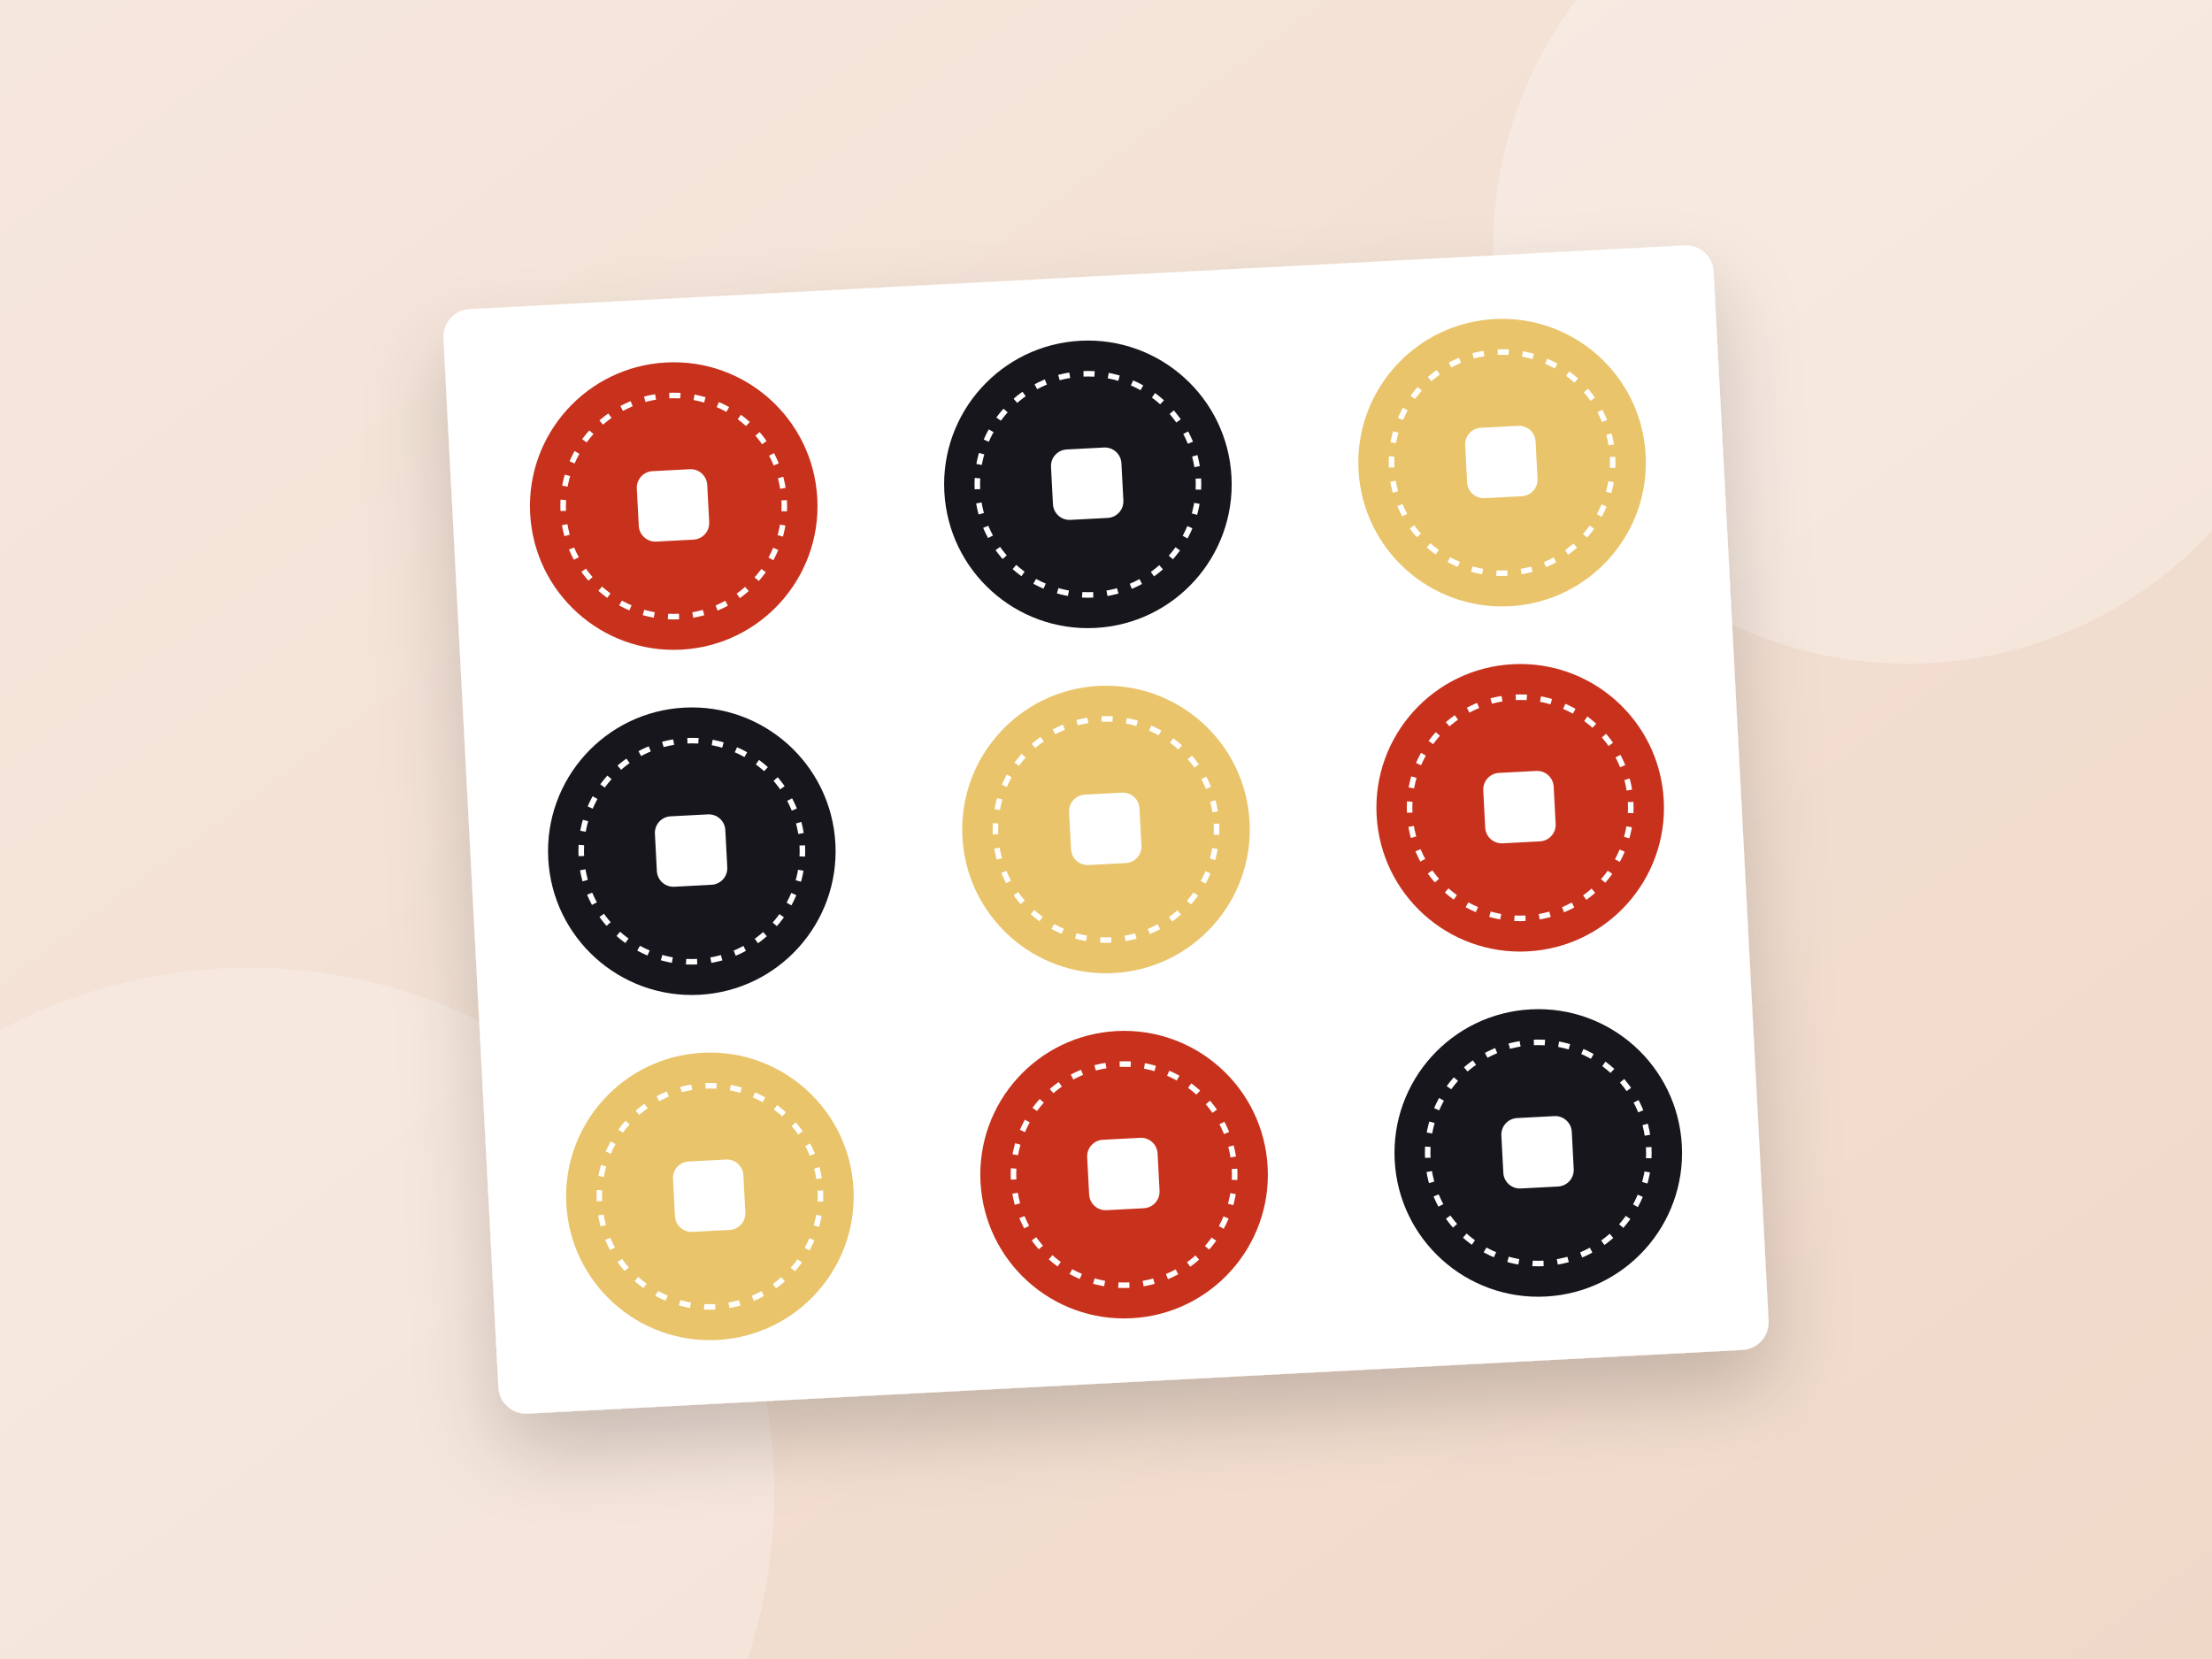
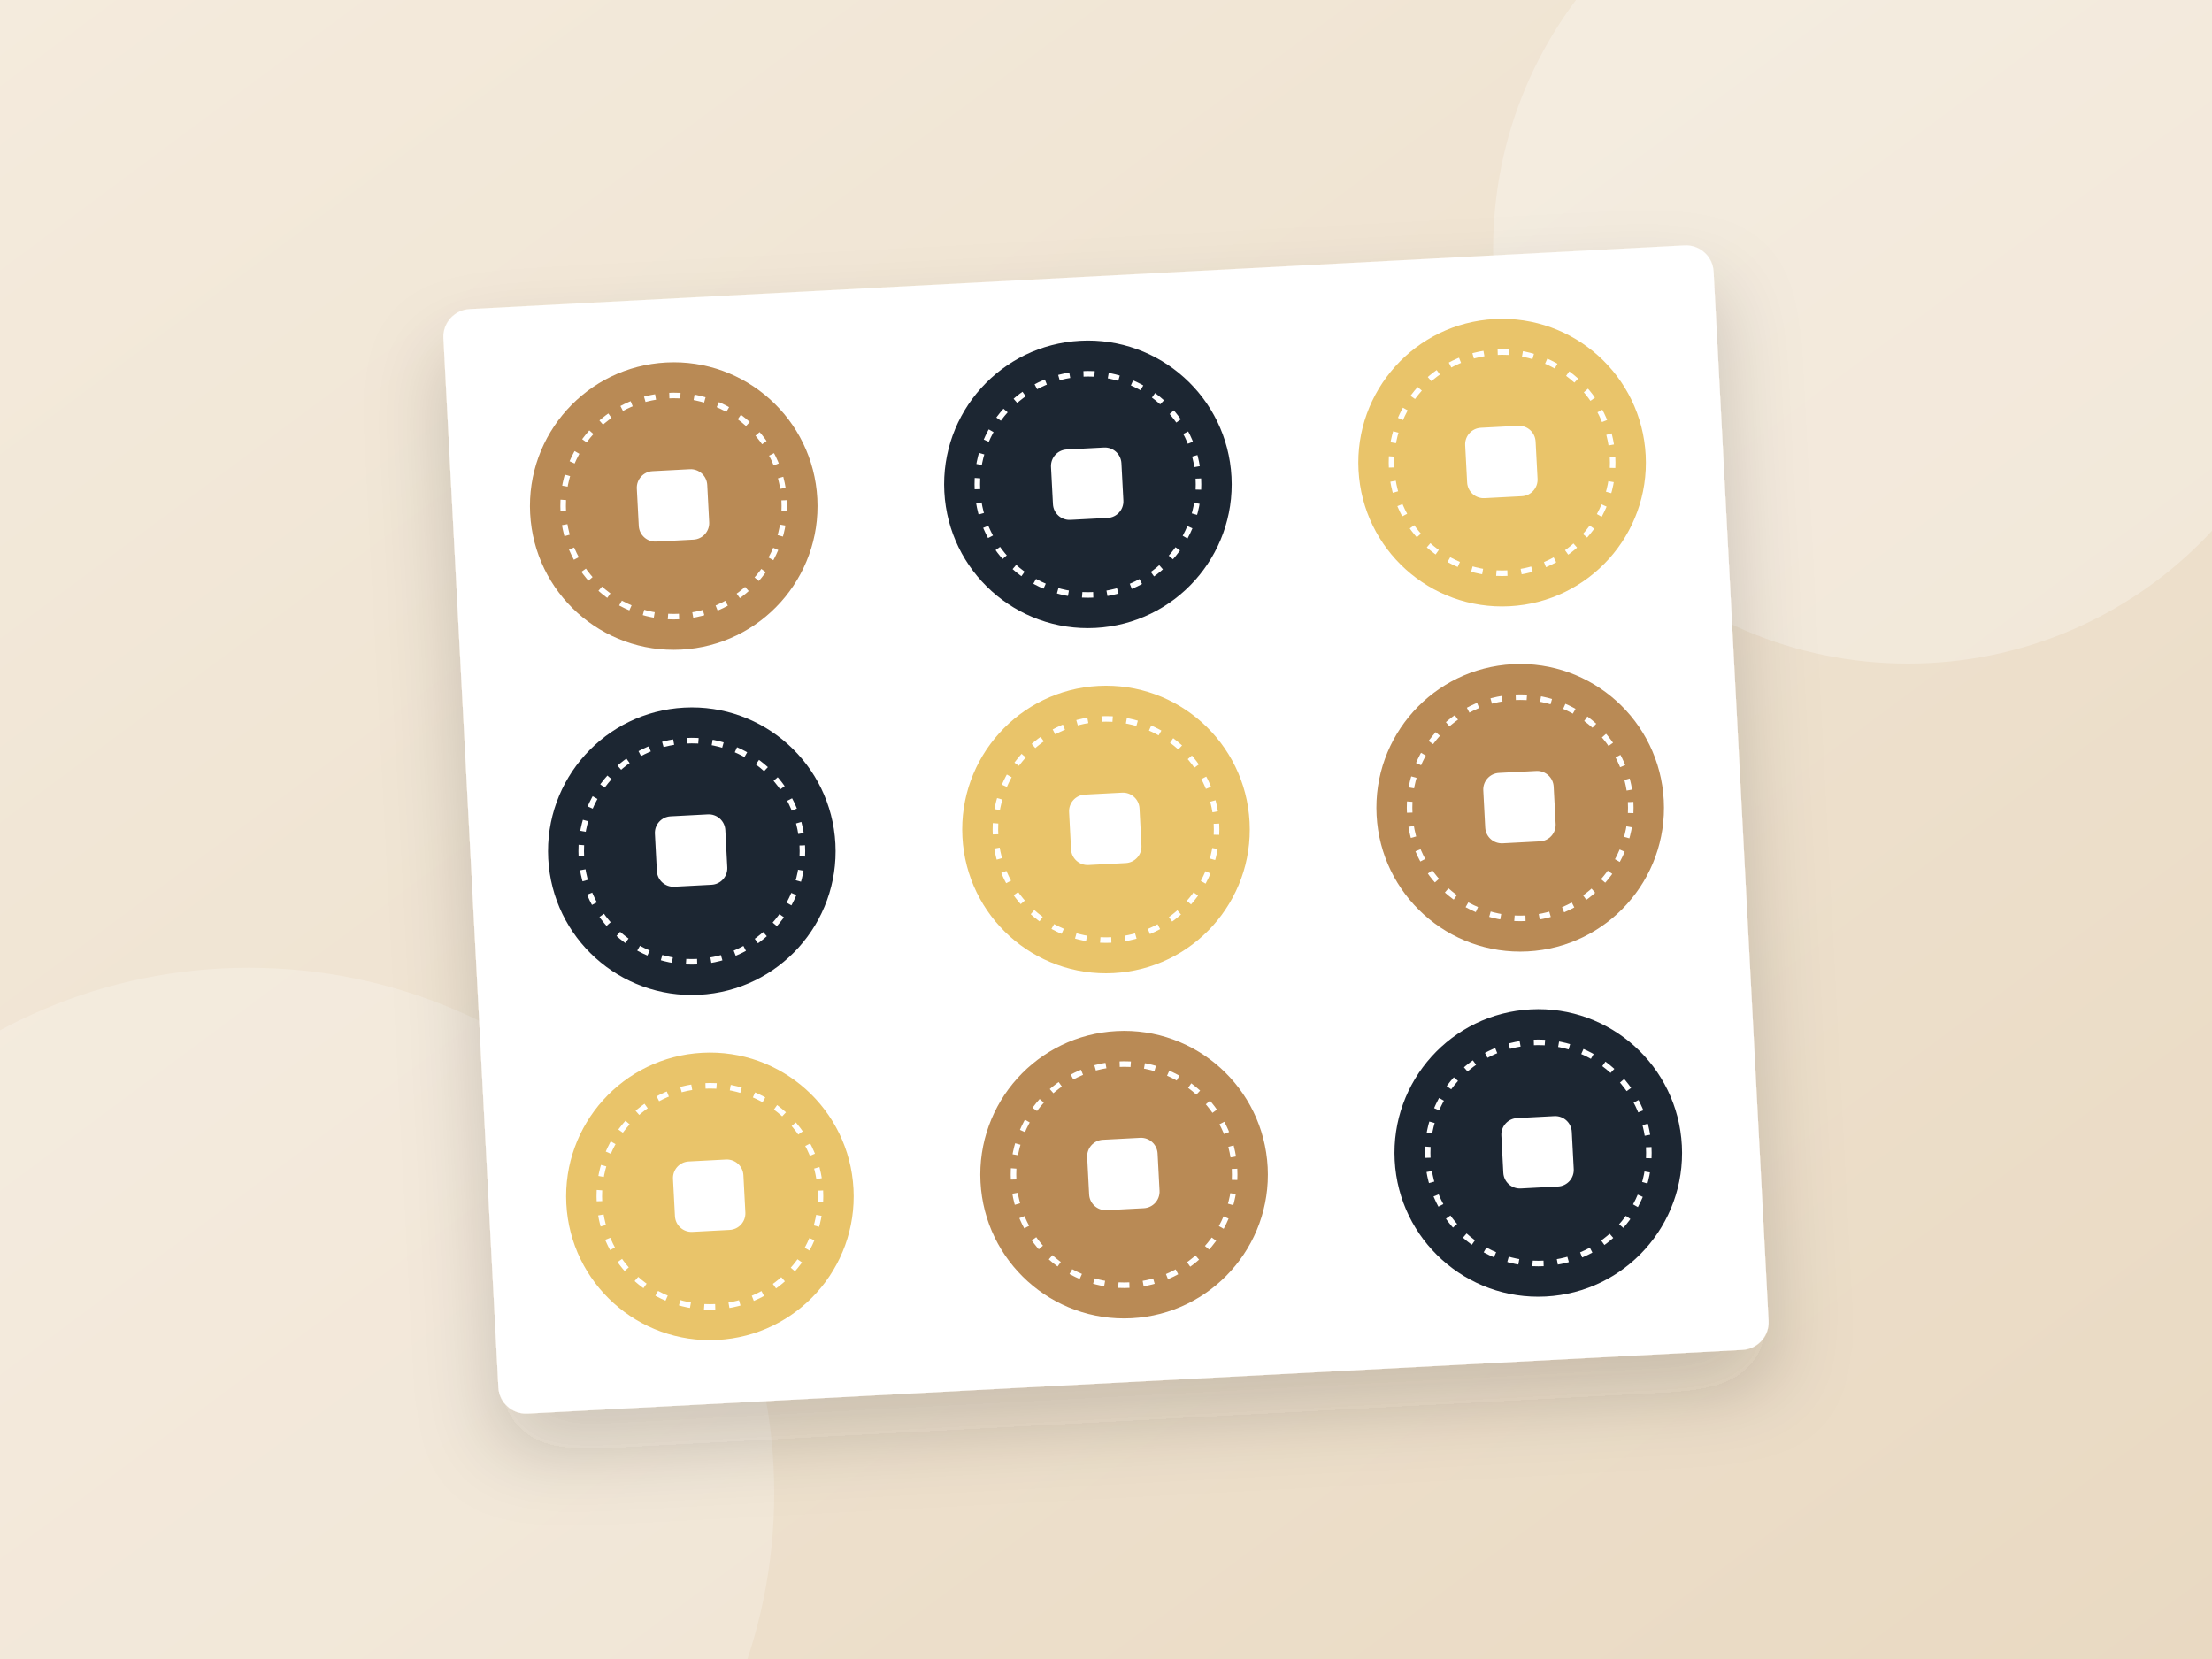
<svg xmlns="http://www.w3.org/2000/svg" viewBox="0 0 800 600" width="800" height="600">
  <defs>
    <linearGradient id="bg" x1="0" y1="0" x2="1" y2="1">
-       <stop offset="0" stop-color="#F6E7DD" />
-       <stop offset="1" stop-color="#EFD8C8" />
+       <stop offset="0" stop-color="#F4EBDD" />
+       <stop offset="1" stop-color="#E9D9C2" />
    </linearGradient>
    <filter id="sh" x="-20%" y="-20%" width="140%" height="150%">
-       <feDropShadow dx="0" dy="14" stdDeviation="14" flood-color="#16171B" flood-opacity=".18" />
+       <feDropShadow dx="0" dy="14" stdDeviation="14" flood-color="#1F2733" flood-opacity=".18" />
    </filter>
    <filter id="sh2" x="-20%" y="-20%" width="140%" height="150%">
-       <feDropShadow dx="0" dy="6" stdDeviation="6" flood-color="#16171B" flood-opacity=".16" />
+       <feDropShadow dx="0" dy="6" stdDeviation="6" flood-color="#1F2733" flood-opacity=".16" />
    </filter>
  </defs>
  <rect width="800" height="600" fill="url(#bg)" />
  <circle cx="690" cy="90" r="150" fill="#fff" opacity=".28" />
  <circle cx="90" cy="540" r="190" fill="#fff" opacity=".22" />
  <g transform="rotate(-3 400 300)" filter="url(#sh)">
    <rect x="170" y="100" width="460" height="400" rx="10" fill="#FFFFFF" />
-     <circle cx="250" cy="175" r="52" fill="#C8321F" />
+     <circle cx="250" cy="175" r="52" fill="#B98A55" />
    <circle cx="250" cy="175" r="40" fill="none" stroke="#fff" stroke-width="2" stroke-dasharray="4 5" />
    <g transform="translate(237 162) scale(0.75)">
      <rect width="34" height="34" rx="8" fill="#fff" />
      <rect x="9" y="9" width="16" height="16" rx="3" fill="#fff" opacity=".9" />
    </g>
-     <circle cx="400" cy="175" r="52" fill="#16171B" />
+     <circle cx="400" cy="175" r="52" fill="#1F2733" />
    <circle cx="400" cy="175" r="40" fill="none" stroke="#fff" stroke-width="2" stroke-dasharray="4 5" />
    <g transform="translate(387 162) scale(0.75)">
      <rect width="34" height="34" rx="8" fill="#fff" />
      <rect x="9" y="9" width="16" height="16" rx="3" fill="#fff" opacity=".9" />
    </g>
    <circle cx="550" cy="175" r="52" fill="#E9C46A" />
    <circle cx="550" cy="175" r="40" fill="none" stroke="#fff" stroke-width="2" stroke-dasharray="4 5" />
    <g transform="translate(537 162) scale(0.75)">
      <rect width="34" height="34" rx="8" fill="#fff" />
      <rect x="9" y="9" width="16" height="16" rx="3" fill="#fff" opacity=".9" />
    </g>
-     <circle cx="250" cy="300" r="52" fill="#16171B" />
+     <circle cx="250" cy="300" r="52" fill="#1F2733" />
    <circle cx="250" cy="300" r="40" fill="none" stroke="#fff" stroke-width="2" stroke-dasharray="4 5" />
    <g transform="translate(237 287) scale(0.75)">
      <rect width="34" height="34" rx="8" fill="#fff" />
      <rect x="9" y="9" width="16" height="16" rx="3" fill="#fff" opacity=".9" />
    </g>
    <circle cx="400" cy="300" r="52" fill="#E9C46A" />
    <circle cx="400" cy="300" r="40" fill="none" stroke="#fff" stroke-width="2" stroke-dasharray="4 5" />
    <g transform="translate(387 287) scale(0.75)">
      <rect width="34" height="34" rx="8" fill="#fff" />
      <rect x="9" y="9" width="16" height="16" rx="3" fill="#fff" opacity=".9" />
    </g>
-     <circle cx="550" cy="300" r="52" fill="#C8321F" />
+     <circle cx="550" cy="300" r="52" fill="#B98A55" />
    <circle cx="550" cy="300" r="40" fill="none" stroke="#fff" stroke-width="2" stroke-dasharray="4 5" />
    <g transform="translate(537 287) scale(0.75)">
      <rect width="34" height="34" rx="8" fill="#fff" />
      <rect x="9" y="9" width="16" height="16" rx="3" fill="#fff" opacity=".9" />
    </g>
    <circle cx="250" cy="425" r="52" fill="#E9C46A" />
    <circle cx="250" cy="425" r="40" fill="none" stroke="#fff" stroke-width="2" stroke-dasharray="4 5" />
    <g transform="translate(237 412) scale(0.75)">
      <rect width="34" height="34" rx="8" fill="#fff" />
      <rect x="9" y="9" width="16" height="16" rx="3" fill="#fff" opacity=".9" />
    </g>
-     <circle cx="400" cy="425" r="52" fill="#C8321F" />
+     <circle cx="400" cy="425" r="52" fill="#B98A55" />
    <circle cx="400" cy="425" r="40" fill="none" stroke="#fff" stroke-width="2" stroke-dasharray="4 5" />
    <g transform="translate(387 412) scale(0.75)">
      <rect width="34" height="34" rx="8" fill="#fff" />
      <rect x="9" y="9" width="16" height="16" rx="3" fill="#fff" opacity=".9" />
    </g>
-     <circle cx="550" cy="425" r="52" fill="#16171B" />
+     <circle cx="550" cy="425" r="52" fill="#1F2733" />
    <circle cx="550" cy="425" r="40" fill="none" stroke="#fff" stroke-width="2" stroke-dasharray="4 5" />
    <g transform="translate(537 412) scale(0.75)">
      <rect width="34" height="34" rx="8" fill="#fff" />
      <rect x="9" y="9" width="16" height="16" rx="3" fill="#fff" opacity=".9" />
    </g>
  </g>
</svg>
